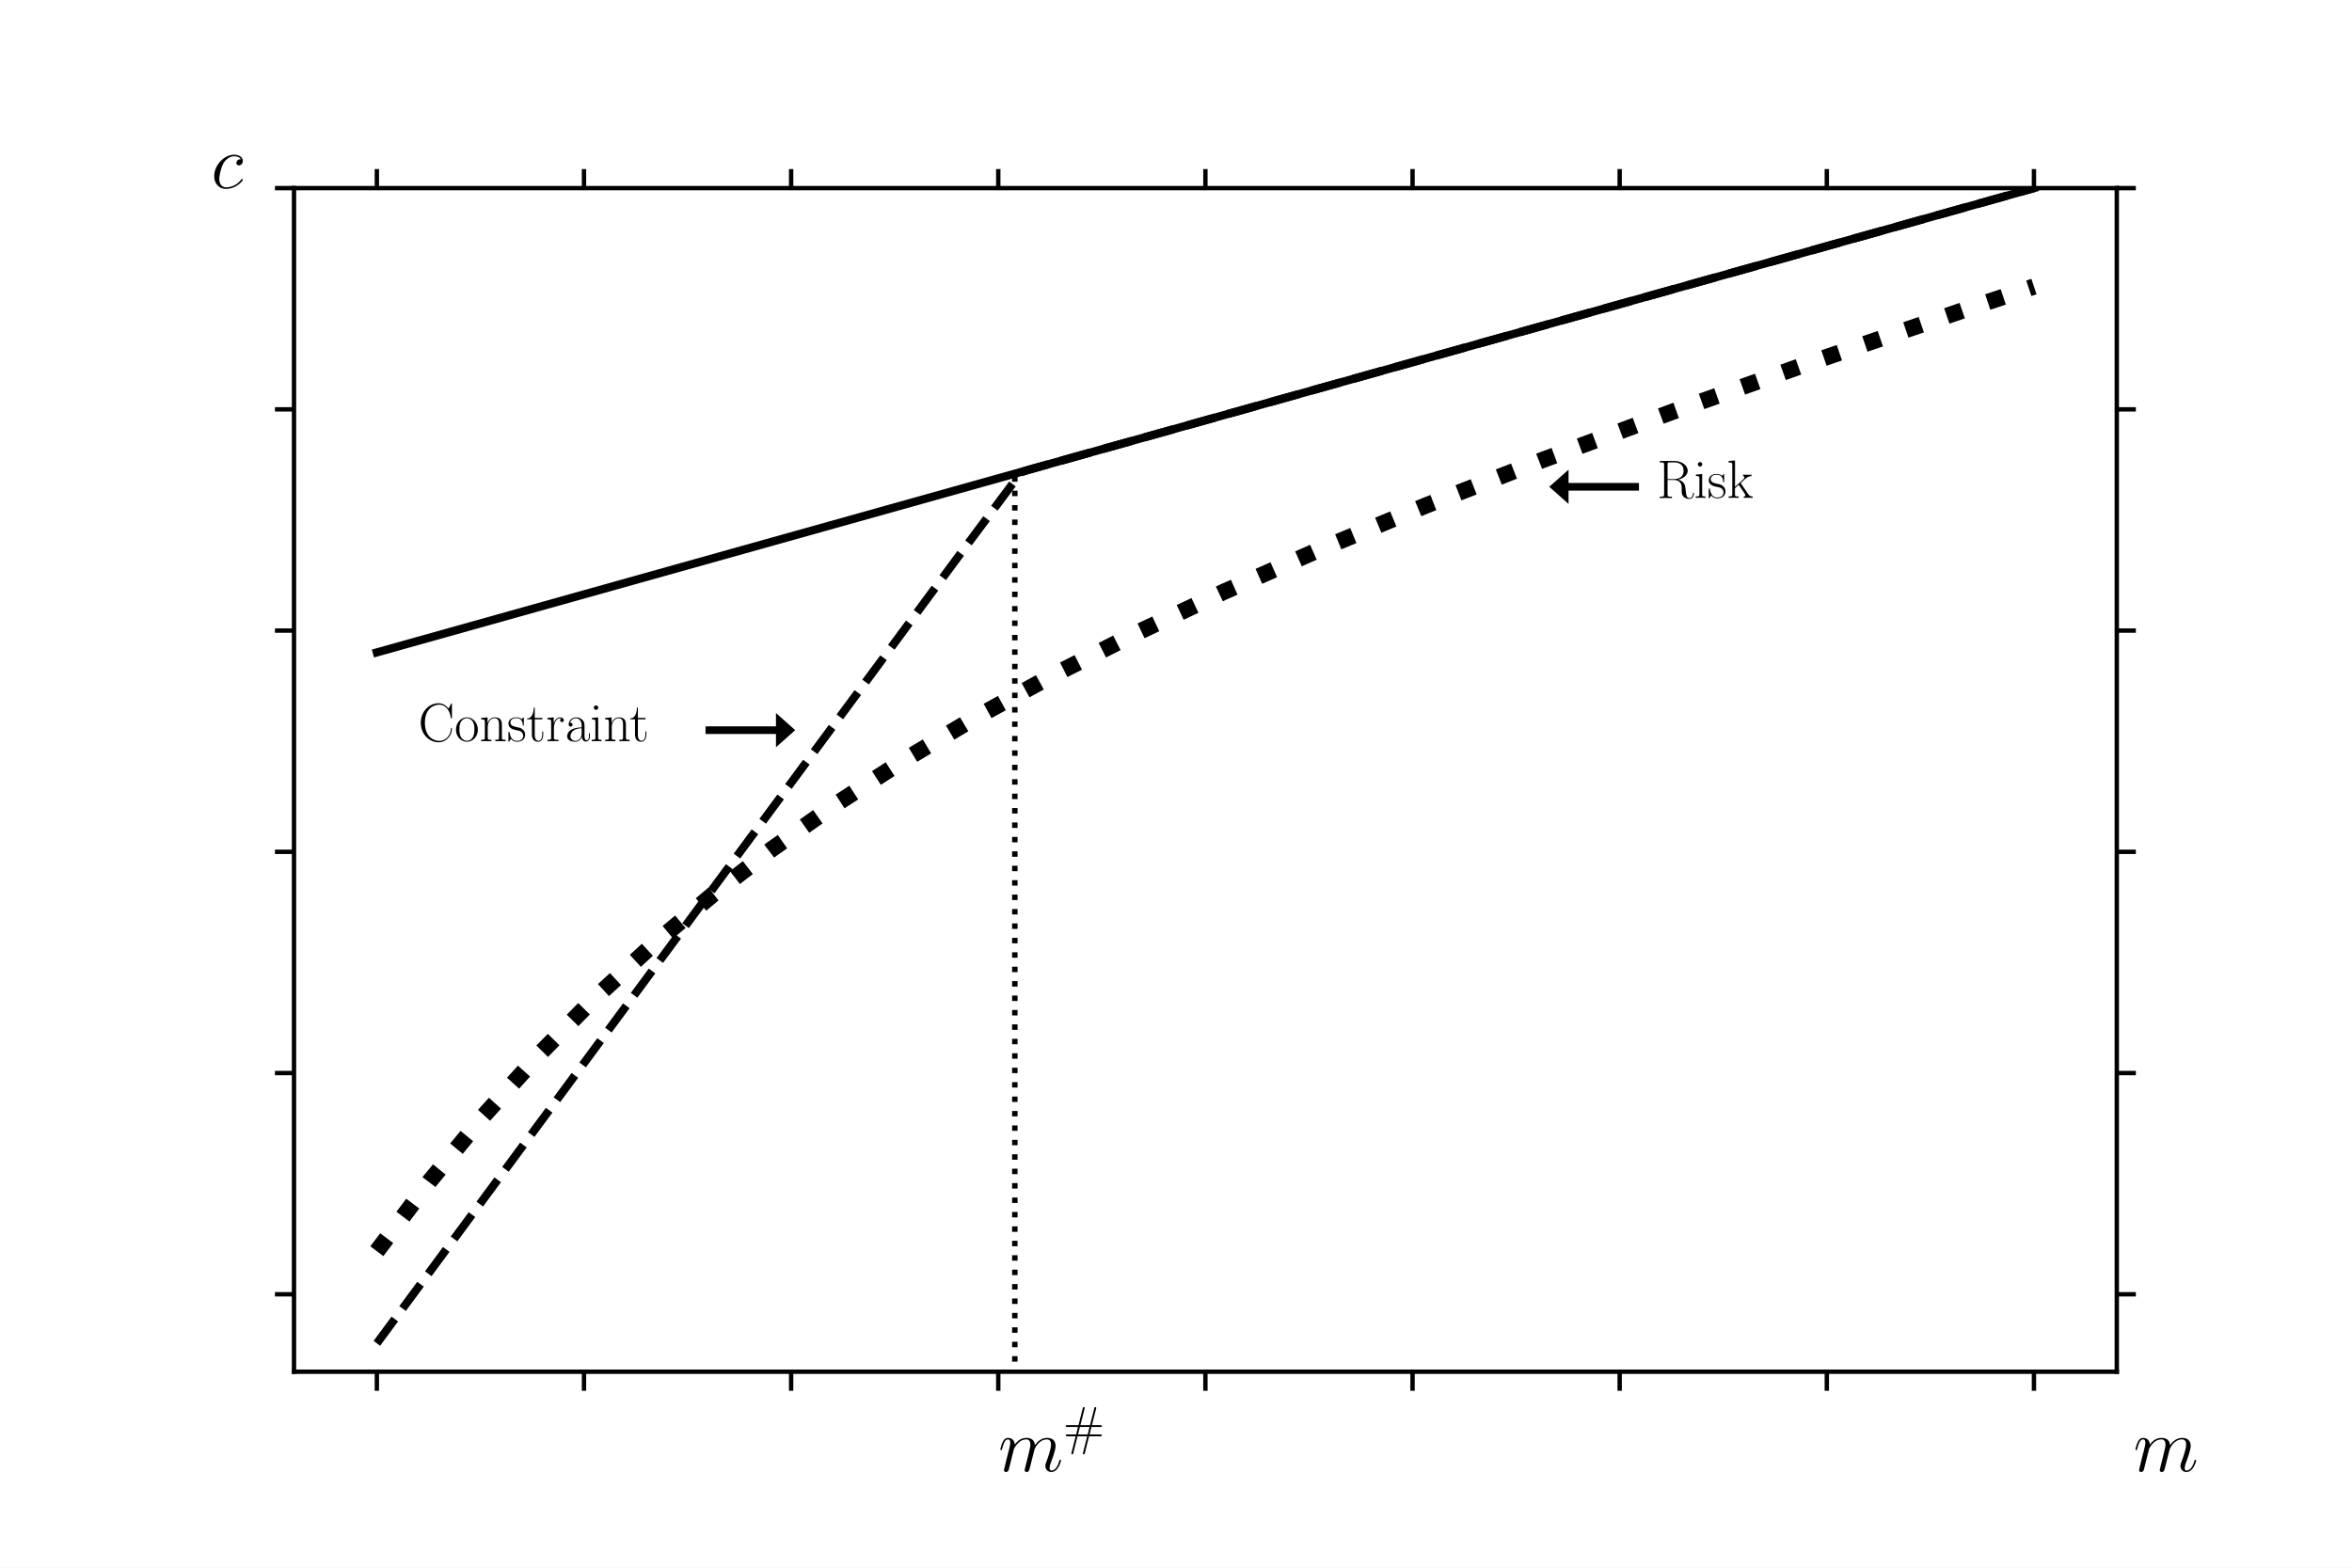
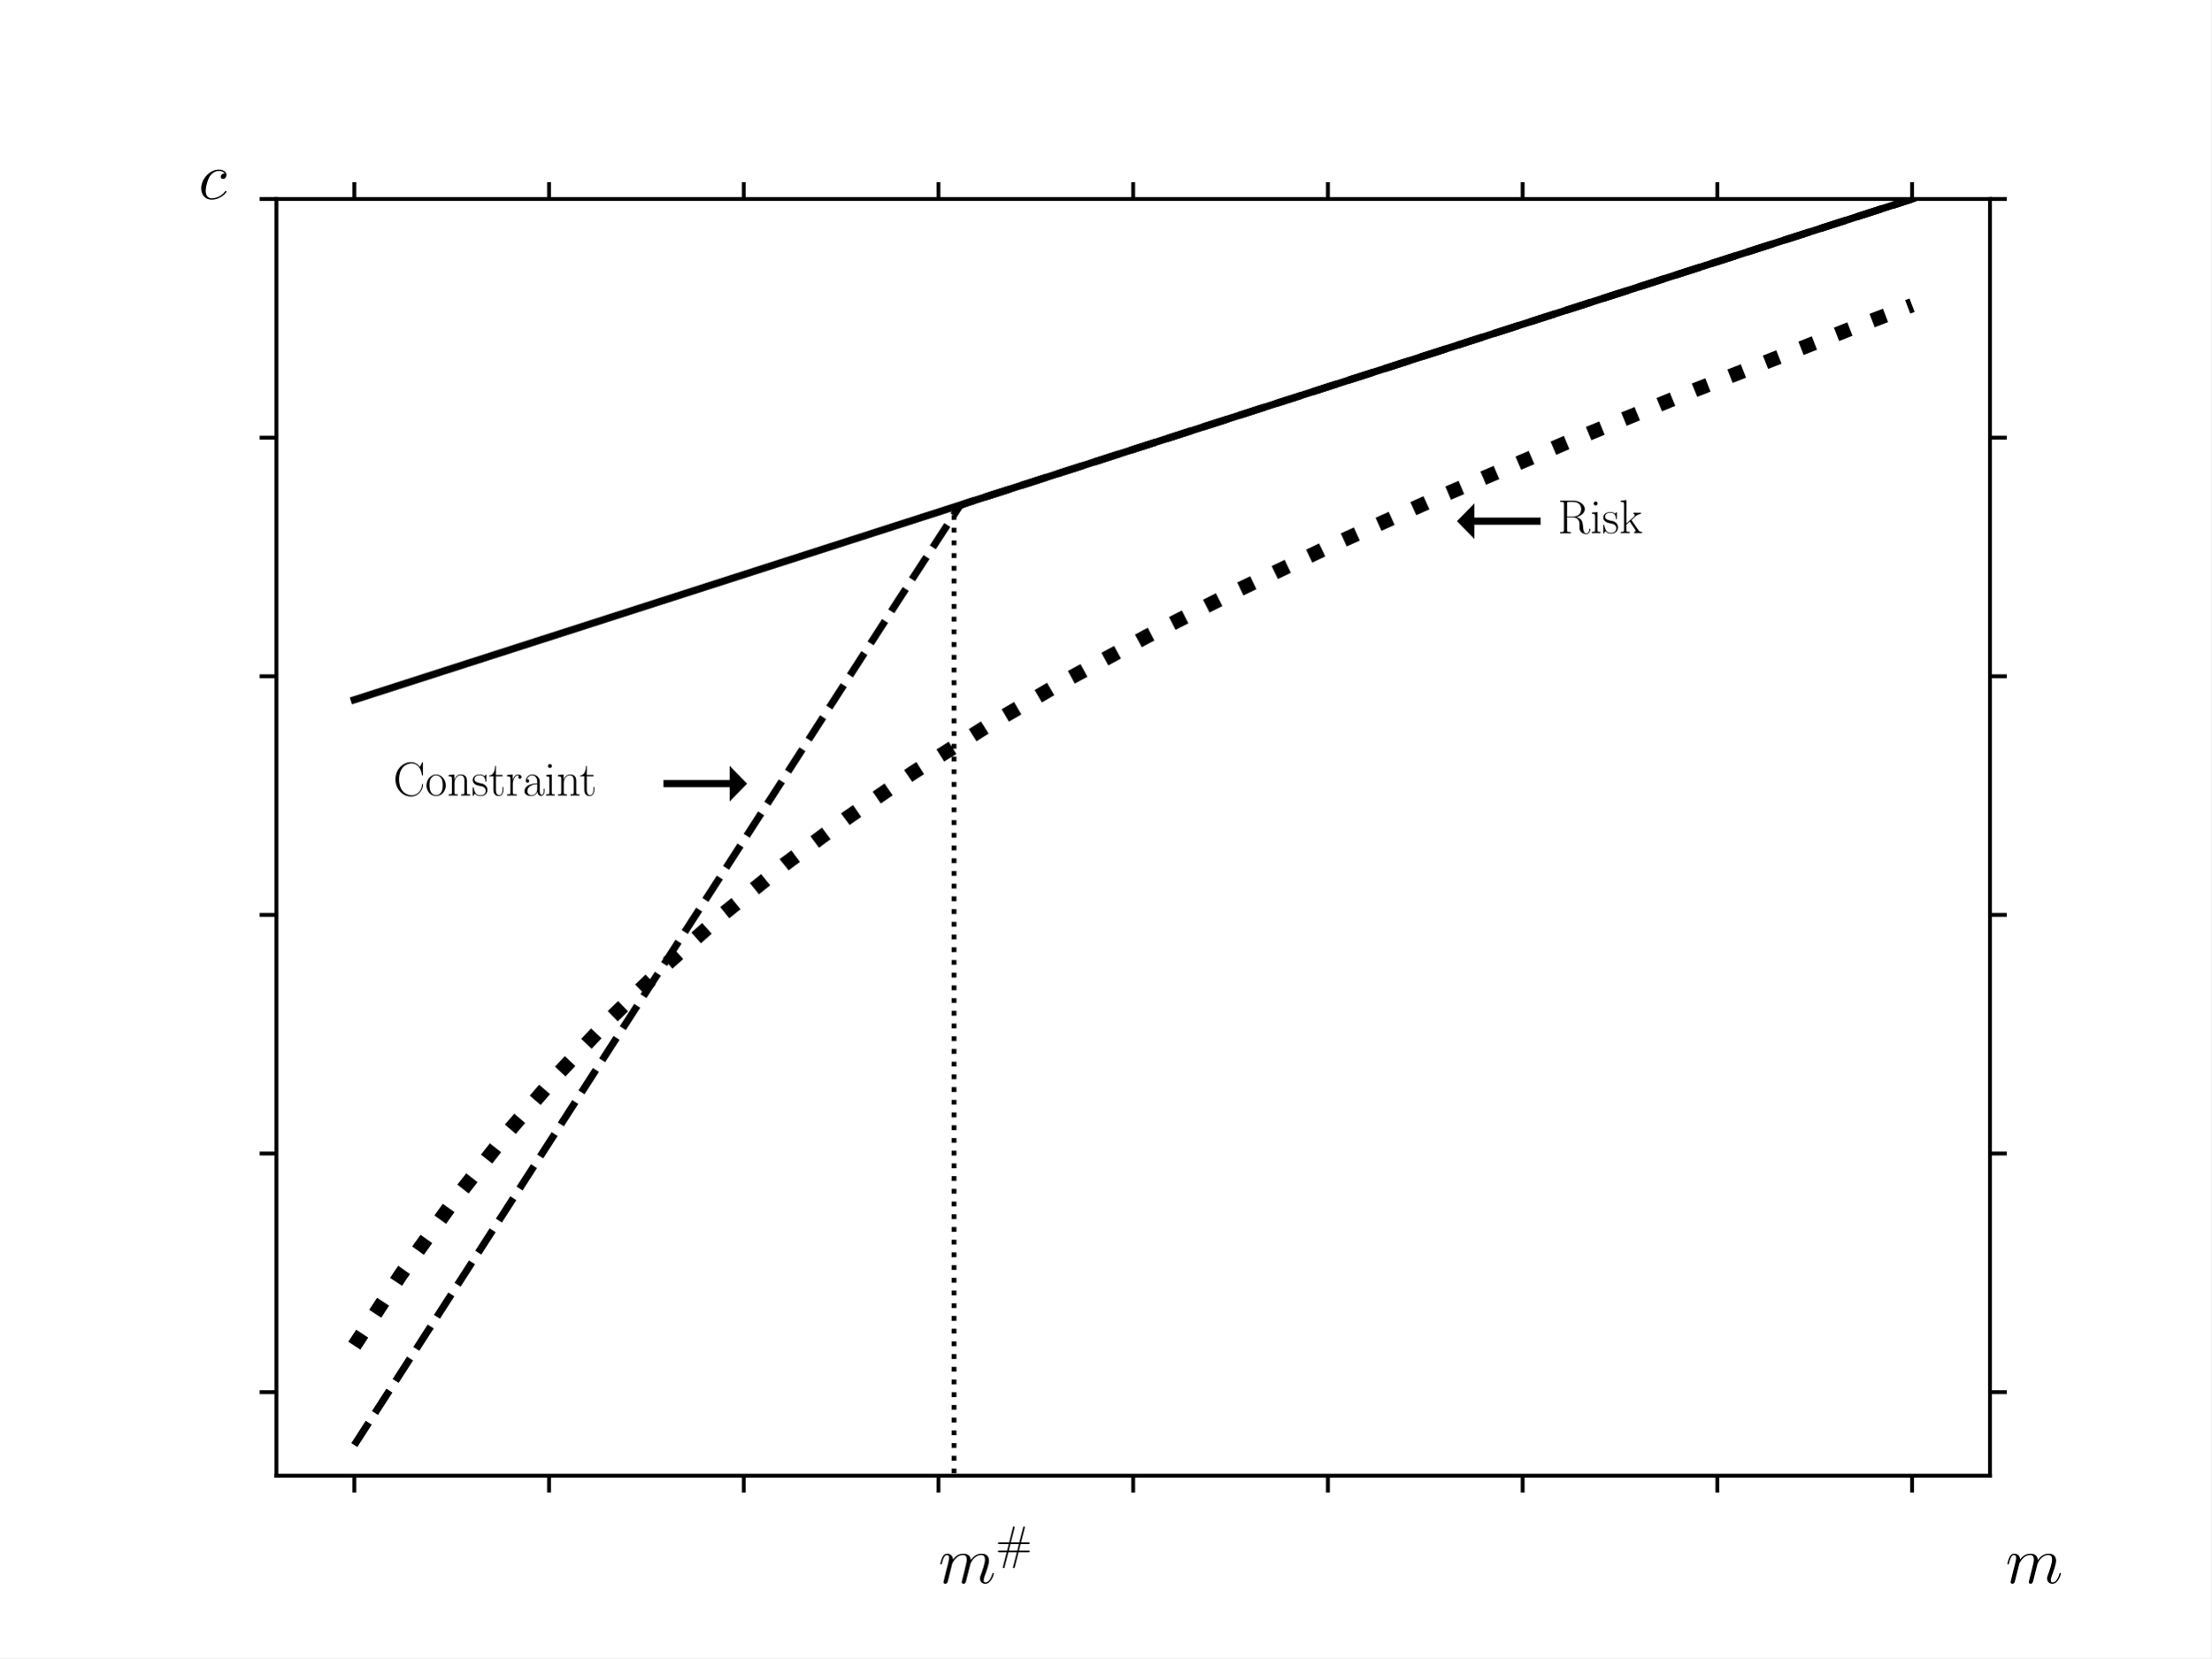
- <svg xmlns="http://www.w3.org/2000/svg" xmlns:xlink="http://www.w3.org/1999/xlink" height="288pt" version="1.1" viewBox="0 0 432 288" width="432pt">
+ <svg xmlns="http://www.w3.org/2000/svg" xmlns:xlink="http://www.w3.org/1999/xlink" height="345.6pt" version="1.1" viewBox="0 0 460.8 345.6" width="460.8pt">
  <defs>
    <style type="text/css">
*{stroke-linecap:butt;stroke-linejoin:round;white-space:pre;}
  </style>
  </defs>
  <g id="figure_1">
    <g id="patch_1">
-       <path d="M 0 288  L 432 288  L 432 0  L 0 0  z " style="fill:#ffffff;" />
+       <path d="M 0 345.6  L 460.8 345.6  L 460.8 0  L 0 0  z " style="fill:#ffffff;" />
    </g>
    <g id="axes_1">
      <g id="patch_2">
-         <path d="M 54 252  L 388.8 252  L 388.8 34.56  L 54 34.56  z " style="fill:#ffffff;" />
+         <path d="M 57.6 307.584  L 414.72 307.584  L 414.72 41.472  L 57.6 41.472  z " style="fill:#ffffff;" />
      </g>
      <g id="patch_3">
-         <path clip-path="url(#pc3e688c2fd)" d="M 145.309 134.135  L 143.026 136.167  L 143.026 134.339  L 130.091 134.339  L 130.091 133.932  L 143.026 133.932  L 143.026 132.103  z " style="stroke:#000000;stroke-linejoin:miter;" />
+         <path clip-path="url(#p00121d2d3a)" d="M 154.996 163.336  L 152.561 165.823  L 152.561 163.585  L 138.764 163.585  L 138.764 163.088  L 152.561 163.088  L 152.561 160.849  z " style="stroke:#000000;stroke-linejoin:miter;" />
      </g>
      <g id="patch_4">
-         <path clip-path="url(#pc3e688c2fd)" d="M 285.316 89.428  L 287.599 87.396  L 287.599 89.225  L 300.535 89.225  L 300.535 89.631  L 287.599 89.631  L 287.599 91.46  z " style="stroke:#000000;stroke-linejoin:miter;" />
+         <path clip-path="url(#p00121d2d3a)" d="M 304.337 108.622  L 306.772 106.135  L 306.772 108.373  L 320.57 108.373  L 320.57 108.87  L 306.772 108.87  L 306.772 111.109  z " style="stroke:#000000;stroke-linejoin:miter;" />
      </g>
      <g id="matplotlib.axis_1">
        <g id="xtick_1">
          <g id="line2d_1">
            <defs>
-               <path d="M 0 0  L 0 3.5  " id="ma4dc83ca57" style="stroke:#000000;stroke-width:0.8;" />
+               <path d="M 0 0  L 0 3.5  " id="me4a51ddf35" style="stroke:#000000;stroke-width:0.8;" />
            </defs>
            <g>
-               <use style="stroke:#000000;stroke-width:0.8;" x="69.218" xlink:href="#ma4dc83ca57" y="252" />
+               <use style="stroke:#000000;stroke-width:0.8;" x="73.833" xlink:href="#me4a51ddf35" y="307.584" />
            </g>
          </g>
          <g id="line2d_2">
            <defs>
-               <path d="M 0 0  L 0 -3.5  " id="m212bdf50ed" style="stroke:#000000;stroke-width:0.8;" />
+               <path d="M 0 0  L 0 -3.5  " id="m663e17c629" style="stroke:#000000;stroke-width:0.8;" />
            </defs>
            <g>
-               <use style="stroke:#000000;stroke-width:0.8;" x="69.218" xlink:href="#m212bdf50ed" y="34.56" />
+               <use style="stroke:#000000;stroke-width:0.8;" x="73.833" xlink:href="#m663e17c629" y="41.472" />
            </g>
          </g>
        </g>
        <g id="xtick_2">
          <g id="line2d_3">
            <g>
-               <use style="stroke:#000000;stroke-width:0.8;" x="107.264" xlink:href="#ma4dc83ca57" y="252" />
+               <use style="stroke:#000000;stroke-width:0.8;" x="114.415" xlink:href="#me4a51ddf35" y="307.584" />
            </g>
          </g>
          <g id="line2d_4">
            <g>
-               <use style="stroke:#000000;stroke-width:0.8;" x="107.264" xlink:href="#m212bdf50ed" y="34.56" />
+               <use style="stroke:#000000;stroke-width:0.8;" x="114.415" xlink:href="#m663e17c629" y="41.472" />
            </g>
          </g>
        </g>
        <g id="xtick_3">
          <g id="line2d_5">
            <g>
-               <use style="stroke:#000000;stroke-width:0.8;" x="145.309" xlink:href="#ma4dc83ca57" y="252" />
+               <use style="stroke:#000000;stroke-width:0.8;" x="154.996" xlink:href="#me4a51ddf35" y="307.584" />
            </g>
          </g>
          <g id="line2d_6">
            <g>
-               <use style="stroke:#000000;stroke-width:0.8;" x="145.309" xlink:href="#m212bdf50ed" y="34.56" />
+               <use style="stroke:#000000;stroke-width:0.8;" x="154.996" xlink:href="#m663e17c629" y="41.472" />
            </g>
          </g>
        </g>
        <g id="xtick_4">
          <g id="line2d_7">
            <g>
-               <use style="stroke:#000000;stroke-width:0.8;" x="183.355" xlink:href="#ma4dc83ca57" y="252" />
+               <use style="stroke:#000000;stroke-width:0.8;" x="195.578" xlink:href="#me4a51ddf35" y="307.584" />
            </g>
          </g>
          <g id="line2d_8">
            <g>
-               <use style="stroke:#000000;stroke-width:0.8;" x="183.355" xlink:href="#m212bdf50ed" y="34.56" />
+               <use style="stroke:#000000;stroke-width:0.8;" x="195.578" xlink:href="#m663e17c629" y="41.472" />
            </g>
          </g>
        </g>
        <g id="xtick_5">
          <g id="line2d_9">
            <g>
-               <use style="stroke:#000000;stroke-width:0.8;" x="221.4" xlink:href="#ma4dc83ca57" y="252" />
+               <use style="stroke:#000000;stroke-width:0.8;" x="236.16" xlink:href="#me4a51ddf35" y="307.584" />
            </g>
          </g>
          <g id="line2d_10">
            <g>
-               <use style="stroke:#000000;stroke-width:0.8;" x="221.4" xlink:href="#m212bdf50ed" y="34.56" />
+               <use style="stroke:#000000;stroke-width:0.8;" x="236.16" xlink:href="#m663e17c629" y="41.472" />
            </g>
          </g>
        </g>
        <g id="xtick_6">
          <g id="line2d_11">
            <g>
-               <use style="stroke:#000000;stroke-width:0.8;" x="259.445" xlink:href="#ma4dc83ca57" y="252" />
+               <use style="stroke:#000000;stroke-width:0.8;" x="276.742" xlink:href="#me4a51ddf35" y="307.584" />
            </g>
          </g>
          <g id="line2d_12">
            <g>
-               <use style="stroke:#000000;stroke-width:0.8;" x="259.445" xlink:href="#m212bdf50ed" y="34.56" />
+               <use style="stroke:#000000;stroke-width:0.8;" x="276.742" xlink:href="#m663e17c629" y="41.472" />
            </g>
          </g>
        </g>
        <g id="xtick_7">
          <g id="line2d_13">
            <g>
-               <use style="stroke:#000000;stroke-width:0.8;" x="297.491" xlink:href="#ma4dc83ca57" y="252" />
+               <use style="stroke:#000000;stroke-width:0.8;" x="317.324" xlink:href="#me4a51ddf35" y="307.584" />
            </g>
          </g>
          <g id="line2d_14">
            <g>
-               <use style="stroke:#000000;stroke-width:0.8;" x="297.491" xlink:href="#m212bdf50ed" y="34.56" />
+               <use style="stroke:#000000;stroke-width:0.8;" x="317.324" xlink:href="#m663e17c629" y="41.472" />
            </g>
          </g>
        </g>
        <g id="xtick_8">
          <g id="line2d_15">
            <g>
-               <use style="stroke:#000000;stroke-width:0.8;" x="335.536" xlink:href="#ma4dc83ca57" y="252" />
+               <use style="stroke:#000000;stroke-width:0.8;" x="357.905" xlink:href="#me4a51ddf35" y="307.584" />
            </g>
          </g>
          <g id="line2d_16">
            <g>
-               <use style="stroke:#000000;stroke-width:0.8;" x="335.536" xlink:href="#m212bdf50ed" y="34.56" />
+               <use style="stroke:#000000;stroke-width:0.8;" x="357.905" xlink:href="#m663e17c629" y="41.472" />
            </g>
          </g>
        </g>
        <g id="xtick_9">
          <g id="line2d_17">
            <g>
-               <use style="stroke:#000000;stroke-width:0.8;" x="373.582" xlink:href="#ma4dc83ca57" y="252" />
+               <use style="stroke:#000000;stroke-width:0.8;" x="398.487" xlink:href="#me4a51ddf35" y="307.584" />
            </g>
          </g>
          <g id="line2d_18">
            <g>
-               <use style="stroke:#000000;stroke-width:0.8;" x="373.582" xlink:href="#m212bdf50ed" y="34.56" />
+               <use style="stroke:#000000;stroke-width:0.8;" x="398.487" xlink:href="#m663e17c629" y="41.472" />
            </g>
          </g>
        </g>
      </g>
      <g id="matplotlib.axis_2">
        <g id="ytick_1">
          <g id="line2d_19">
            <defs>
-               <path d="M 0 0  L -3.5 0  " id="m6052026ded" style="stroke:#000000;stroke-width:0.8;" />
+               <path d="M 0 0  L -3.5 0  " id="md03aff82b2" style="stroke:#000000;stroke-width:0.8;" />
            </defs>
            <g>
-               <use style="stroke:#000000;stroke-width:0.8;" x="54" xlink:href="#m6052026ded" y="237.775" />
+               <use style="stroke:#000000;stroke-width:0.8;" x="57.6" xlink:href="#md03aff82b2" y="290.175" />
            </g>
          </g>
          <g id="line2d_20">
            <defs>
-               <path d="M 0 0  L 3.5 0  " id="mffd9da30ff" style="stroke:#000000;stroke-width:0.8;" />
+               <path d="M 0 0  L 3.5 0  " id="mabedebc47d" style="stroke:#000000;stroke-width:0.8;" />
            </defs>
            <g>
-               <use style="stroke:#000000;stroke-width:0.8;" x="388.8" xlink:href="#mffd9da30ff" y="237.775" />
+               <use style="stroke:#000000;stroke-width:0.8;" x="414.72" xlink:href="#mabedebc47d" y="290.175" />
            </g>
          </g>
        </g>
        <g id="ytick_2">
          <g id="line2d_21">
            <g>
-               <use style="stroke:#000000;stroke-width:0.8;" x="54" xlink:href="#m6052026ded" y="197.132" />
+               <use style="stroke:#000000;stroke-width:0.8;" x="57.6" xlink:href="#md03aff82b2" y="240.434" />
            </g>
          </g>
          <g id="line2d_22">
            <g>
-               <use style="stroke:#000000;stroke-width:0.8;" x="388.8" xlink:href="#mffd9da30ff" y="197.132" />
+               <use style="stroke:#000000;stroke-width:0.8;" x="414.72" xlink:href="#mabedebc47d" y="240.434" />
            </g>
          </g>
        </g>
        <g id="ytick_3">
          <g id="line2d_23">
            <g>
-               <use style="stroke:#000000;stroke-width:0.8;" x="54" xlink:href="#m6052026ded" y="156.489" />
+               <use style="stroke:#000000;stroke-width:0.8;" x="57.6" xlink:href="#md03aff82b2" y="190.694" />
            </g>
          </g>
          <g id="line2d_24">
            <g>
-               <use style="stroke:#000000;stroke-width:0.8;" x="388.8" xlink:href="#mffd9da30ff" y="156.489" />
+               <use style="stroke:#000000;stroke-width:0.8;" x="414.72" xlink:href="#mabedebc47d" y="190.694" />
            </g>
          </g>
        </g>
        <g id="ytick_4">
          <g id="line2d_25">
            <g>
-               <use style="stroke:#000000;stroke-width:0.8;" x="54" xlink:href="#m6052026ded" y="115.846" />
+               <use style="stroke:#000000;stroke-width:0.8;" x="57.6" xlink:href="#md03aff82b2" y="140.953" />
            </g>
          </g>
          <g id="line2d_26">
            <g>
-               <use style="stroke:#000000;stroke-width:0.8;" x="388.8" xlink:href="#mffd9da30ff" y="115.846" />
+               <use style="stroke:#000000;stroke-width:0.8;" x="414.72" xlink:href="#mabedebc47d" y="140.953" />
            </g>
          </g>
        </g>
        <g id="ytick_5">
          <g id="line2d_27">
            <g>
-               <use style="stroke:#000000;stroke-width:0.8;" x="54" xlink:href="#m6052026ded" y="75.203" />
+               <use style="stroke:#000000;stroke-width:0.8;" x="57.6" xlink:href="#md03aff82b2" y="91.213" />
            </g>
          </g>
          <g id="line2d_28">
            <g>
-               <use style="stroke:#000000;stroke-width:0.8;" x="388.8" xlink:href="#mffd9da30ff" y="75.203" />
+               <use style="stroke:#000000;stroke-width:0.8;" x="414.72" xlink:href="#mabedebc47d" y="91.213" />
            </g>
          </g>
        </g>
        <g id="ytick_6">
          <g id="line2d_29">
            <g>
-               <use style="stroke:#000000;stroke-width:0.8;" x="54" xlink:href="#m6052026ded" y="34.56" />
+               <use style="stroke:#000000;stroke-width:0.8;" x="57.6" xlink:href="#md03aff82b2" y="41.472" />
            </g>
          </g>
          <g id="line2d_30">
            <g>
-               <use style="stroke:#000000;stroke-width:0.8;" x="388.8" xlink:href="#mffd9da30ff" y="34.56" />
+               <use style="stroke:#000000;stroke-width:0.8;" x="414.72" xlink:href="#mabedebc47d" y="41.472" />
            </g>
          </g>
        </g>
      </g>
      <g id="line2d_31">
-         <path clip-path="url(#pc3e688c2fd)" d="M 69.218 119.853  L 373.582 34.56  L 373.582 34.56  " style="fill:none;stroke:#000000;stroke-linecap:square;stroke-width:1.5;" />
+         <path clip-path="url(#p00121d2d3a)" d="M 73.833 145.857  L 398.487 41.472  L 398.487 41.472  " style="fill:none;stroke:#000000;stroke-linecap:square;stroke-width:1.5;" />
      </g>
      <g id="line2d_32">
-         <path clip-path="url(#pc3e688c2fd)" d="M 69.218 246.784  L 176.569 101.5  L 187.548 86.778  L 188.768 86.351  L 373.582 34.56  L 373.582 34.56  " style="fill:none;stroke:#000000;stroke-dasharray:5.55,2.4;stroke-dashoffset:0;stroke-width:1.5;" />
+         <path clip-path="url(#p00121d2d3a)" d="M 73.833 301.201  L 187.039 125.397  L 200.051 105.379  L 201.352 104.856  L 398.487 41.472  L 398.487 41.472  " style="fill:none;stroke:#000000;stroke-dasharray:5.55,2.4;stroke-dashoffset:0;stroke-width:1.5;" />
      </g>
      <g id="line2d_33">
-         <path clip-path="url(#pc3e688c2fd)" d="M 69.218 229.859  L 78.977 216.925  L 88.736 205.079  L 99.106 193.603  L 108.865 183.7  L 119.844 173.626  L 130.823 164.424  L 141.802 155.965  L 153.391 147.816  L 166.2 139.547  L 179.009 131.913  L 193.037 124.231  L 208.286 116.5  L 224.755 108.734  L 242.443 100.923  L 261.961 92.839  L 283.31 84.507  L 307.098 75.675  L 332.715 66.555  L 361.993 56.526  L 373.582 52.644  L 373.582 52.644  " style="fill:none;stroke:#000000;stroke-dasharray:3,4.95;stroke-dashoffset:0;stroke-width:3;" />
+         <path clip-path="url(#p00121d2d3a)" d="M 73.833 280.487  L 83.592 265.573  L 94.652 250.16  L 105.713 236.115  L 116.122 223.996  L 127.183 212.302  L 138.894 200.989  L 150.605 190.584  L 163.617 180.079  L 176.629 170.411  L 190.292 161.031  L 205.907 151.216  L 221.521 142.11  L 239.088 132.584  L 257.955 123.004  L 278.124 113.387  L 300.896 103.16  L 326.27 92.328  L 353.595 81.146  L 384.824 68.855  L 398.487 63.603  L 398.487 63.603  " style="fill:none;stroke:#000000;stroke-dasharray:3,4.95;stroke-dashoffset:0;stroke-width:3;" />
      </g>
      <g id="line2d_34">
-         <path clip-path="url(#pc3e688c2fd)" d="M 186.398 258.096  L 186.398 87.396  " style="fill:none;stroke:#000000;stroke-dasharray:1,1.65;stroke-dashoffset:0;" />
+         <path clip-path="url(#p00121d2d3a)" d="M 198.825 315.045  L 198.825 106.135  " style="fill:none;stroke:#000000;stroke-dasharray:1,1.65;stroke-dashoffset:0;" />
      </g>
      <g id="patch_5">
-         <path d="M 54 252  L 54 34.56  " style="fill:none;stroke:#000000;stroke-linecap:square;stroke-linejoin:miter;stroke-width:0.8;" />
+         <path d="M 57.6 307.584  L 57.6 41.472  " style="fill:none;stroke:#000000;stroke-linecap:square;stroke-linejoin:miter;stroke-width:0.8;" />
      </g>
      <g id="patch_6">
-         <path d="M 388.8 252  L 388.8 34.56  " style="fill:none;stroke:#000000;stroke-linecap:square;stroke-linejoin:miter;stroke-width:0.8;" />
+         <path d="M 414.72 307.584  L 414.72 41.472  " style="fill:none;stroke:#000000;stroke-linecap:square;stroke-linejoin:miter;stroke-width:0.8;" />
      </g>
      <g id="patch_7">
-         <path d="M 54 252  L 388.8 252  " style="fill:none;stroke:#000000;stroke-linecap:square;stroke-linejoin:miter;stroke-width:0.8;" />
+         <path d="M 57.6 307.584  L 414.72 307.584  " style="fill:none;stroke:#000000;stroke-linecap:square;stroke-linejoin:miter;stroke-width:0.8;" />
      </g>
      <g id="patch_8">
-         <path d="M 54 34.56  L 388.8 34.56  " style="fill:none;stroke:#000000;stroke-linecap:square;stroke-linejoin:miter;stroke-width:0.8;" />
+         <path d="M 57.6 41.472  L 414.72 41.472  " style="fill:none;stroke:#000000;stroke-linecap:square;stroke-linejoin:miter;stroke-width:0.8;" />
      </g>
      <g id="text_1">
        <defs>
          <path d="M 39.094 38  C 37.203 38 36.297 38 34.906 36.797  C 34.297 36.297 33.203 34.797 33.203 33.188  C 33.203 31.188 34.703 29.984 36.594 29.984  C 39 29.984 41.703 31.984 41.703 35.984  C 41.703 40.484 37.094 44 30.203 44  C 17.094 44 4 30.188 4 15.797  C 4 6.969 9.406 -1 19.594 -1  C 33.203 -1 41.797 9.719 41.797 11.031  C 41.797 11.641 41.203 12.141 40.797 12.141  C 40.5 12.141 40.406 12.047 39.5 11.125  C 33.094 2.516 23.594 1 19.797 1  C 12.906 1 10.703 7.078 10.703 12.141  C 10.703 15.688 12.406 25.531 16 32.391  C 18.594 37.094 24 41.984 30.297 41.984  C 31.594 41.984 37.094 41.812 39.094 38  z " id="CMMI12-99" />
        </defs>
-         <g transform="translate(38.78182 34.56)scale(0.14 -0.14)">
+         <g transform="translate(41.36727 41.472)scale(0.14 -0.14)">
          <use transform="scale(0.996264)" xlink:href="#CMMI12-99" />
        </g>
      </g>
      <g id="text_2">
        <defs>
          <path d="M 20.594 29.219  C 20.797 29.828 23.297 34.812 27 38  C 29.594 40.391 33 41.984 36.906 41.984  C 40.906 41.984 42.297 39 42.297 35.016  C 42.297 34.406 42.297 32.422 41.094 27.734  L 38.594 17.453  C 37.797 14.453 35.906 7.078 35.703 5.984  C 35.297 4.484 34.703 1.891 34.703 1.484  C 34.703 0.094 35.797 -1 37.297 -1  C 40.297 -1 40.797 1.297 41.703 4.891  L 47.703 28.719  C 47.906 29.531 53.094 41.984 64.094 41.984  C 68.094 41.984 69.5 39 69.5 35.016  C 69.5 29.422 65.594 18.547 63.406 12.562  C 62.5 10.172 62 8.875 62 7.078  C 62 2.594 65.094 -1 69.906 -1  C 79.203 -1 82.703 13.656 82.703 14.266  C 82.703 14.766 82.297 15.156 81.703 15.156  C 80.797 15.156 80.703 14.859 80.203 13.156  C 77.906 5.188 74.203 1 70.203 1  C 69.203 1 67.594 1.094 67.594 4.281  C 67.594 6.875 68.797 10.078 69.203 11.172  C 71 15.953 75.5 27.734 75.5 33.516  C 75.5 39.5 72 44 64.406 44  C 57.703 44 52.297 40.203 48.297 34.312  C 48 39.703 44.703 44 37.203 44  C 28.297 44 23.594 37.703 21.797 35.203  C 21.5 40.891 17.406 44 13 44  C 10.094 44 7.797 42.594 5.906 38.797  C 4.094 35.203 2.703 29.125 2.703 28.719  C 2.703 28.328 3.094 27.828 3.797 27.828  C 4.594 27.828 4.703 27.922 5.297 30.219  C 6.797 36.109 8.703 41.984 12.703 41.984  C 15 41.984 15.797 40.391 15.797 37.406  C 15.797 35.203 14.797 31.312 14.094 28.234  L 11.297 17.453  C 10.906 15.562 9.797 11.062 9.297 9.266  C 8.594 6.672 7.5 1.984 7.5 1.484  C 7.5 0.094 8.594 -1 10.094 -1  C 11.297 -1 12.703 -0.406 13.5 1.094  C 13.703 1.594 14.594 5.078 15.094 7.078  L 17.297 16.062  z " id="CMMI12-109" />
        </defs>
-         <g transform="translate(391.8436 270.2893)scale(0.14 -0.14)">
+         <g transform="translate(417.9665 329.9673)scale(0.14 -0.14)">
          <use transform="scale(0.996264)" xlink:href="#CMMI12-109" />
        </g>
      </g>
      <g id="text_3">
        <defs>
          <path d="M 48.5 14  L 69.094 14  C 70.797 14 72.5 14 72.5 15.797  C 72.5 17.5 71 17.5 69.5 17.5  L 49.5 17.5  L 52.906 31.484  L 69.5 31.484  C 71 31.484 72.5 31.484 72.5 33.188  C 72.5 35 70.797 35 69.094 35  L 53.906 35  L 61.594 65.391  C 61.906 66.391 62 66.891 62 67.188  C 62 68.188 61.203 69 60.203 69  C 58.797 69 58.5 67.594 58.297 66.797  L 50.297 35  L 32.203 35  L 39.906 65.391  C 40.203 66.391 40.297 66.891 40.297 67.188  C 40.297 68.188 39.5 69 38.5 69  C 37.094 69 36.797 67.594 36.594 66.797  L 28.594 35  L 8 35  C 6.297 35 4.594 35 4.594 33.188  C 4.594 31.484 6.094 31.484 7.594 31.484  L 27.594 31.484  L 24.203 17.5  L 7.594 17.5  C 6.094 17.5 4.594 17.5 4.594 15.797  C 4.594 14 6.297 14 8 14  L 23.203 14  L 15.5 -16.391  C 15.203 -17.406 15.094 -17.906 15.094 -18.203  C 15.094 -19.203 15.906 -20 16.906 -20  C 18.297 -20 18.594 -18.609 18.797 -17.812  L 26.797 14  L 44.906 14  L 37.203 -16.391  C 36.906 -17.406 36.797 -17.906 36.797 -18.203  C 36.797 -19.203 37.594 -20 38.594 -20  C 40 -20 40.297 -18.609 40.5 -17.812  z M 27.797 17.5  L 31.203 31.484  L 49.297 31.484  L 45.906 17.5  z " id="CMR17-35" />
        </defs>
-         <g transform="translate(183.3545 270.2893)scale(0.14 -0.14)">
+         <g transform="translate(195.5782 329.9673)scale(0.14 -0.14)">
          <use transform="scale(0.996264)" xlink:href="#CMMI12-109" />
          <use transform="translate(85.32722 36.15364)scale(0.697382)" xlink:href="#CMR17-35" />
        </g>
      </g>
      <g id="text_4">
        <defs>
          <path d="M 39.203 33.688  C 48.703 35.594 56.703 42.016 56.703 50.047  C 56.703 59.469 46.094 68 32.094 68  L 5.203 68  L 5.203 65.391  C 12.094 65.391 13.203 65.391 13.203 60.875  L 13.203 6.688  C 13.203 2.188 12.094 2.188 5.203 2.188  L 5.203 -0.406  C 8.094 -0.203 13.297 -0.203 16.406 -0.203  C 19.5 -0.203 24.703 -0.203 27.594 -0.406  L 27.594 2.188  C 20.703 2.188 19.594 2.188 19.594 6.688  L 19.594 33  L 31.297 33  C 37 33 40.203 30.688 41.594 29.391  C 45.594 25.5 45.594 22.797 45.594 16  C 45.594 9.297 45.594 5.891 48.594 2.5  C 52.406 -1.609 57.5 -2 59.703 -2  C 67.094 -2 68.203 6.297 68.203 8  C 68.203 8.594 68.203 9.297 67.297 9.297  C 66.5 9.297 66.406 8.688 66.406 8.297  C 65.906 1.797 63 -0.406 59.906 -0.406  C 54.406 -0.406 53.797 5.891 53.203 12  C 52.906 14.094 52.703 15.594 52.5 17.797  C 51.906 22.797 51.094 30.094 39.203 33.688  z M 31 34.594  L 19.594 34.594  L 19.594 61.484  C 19.594 64.891 19.797 65.391 23.797 65.391  L 31.094 65.391  C 39.406 65.391 49.094 62.484 49.094 50.047  C 49.094 37.094 38.5 34.594 31 34.594  z " id="CMR17-82" />
          <path d="M 15.5 61.891  C 15.5 64.094 13.703 66 11.406 66  C 9.203 66 7.297 64.188 7.297 61.891  C 7.297 59.688 9.094 57.797 11.406 57.797  C 13.594 57.797 15.5 59.594 15.5 61.891  z M 3.797 42.891  L 3.797 40.297  C 9.406 40.297 10.203 39.688 10.203 34.859  L 10.203 6.922  C 10.203 3.094 9.797 2.594 3.406 2.594  L 3.406 0  C 5.797 0.188 10.094 0.188 12.594 0.188  C 15 0.188 19.094 0.188 21.406 0  L 21.406 2.594  C 15.5 2.594 15.297 3.203 15.297 6.812  L 15.297 44  z " id="CMR17-105" />
          <path d="M 30.906 42  C 30.906 43.797 30.797 43.891 30.203 43.891  C 29.797 43.891 29.703 43.797 28.5 42.297  C 28.203 41.891 27.297 40.891 27 40.5  C 23.797 43.891 19.297 44 17.594 44  C 6.5 44 2.5 38.188 2.5 32.391  C 2.5 23.391 12.703 21.297 15.594 20.688  C 21.906 19.391 24.094 19 26.203 17.188  C 27.5 16 29.703 13.797 29.703 10.188  C 29.703 6 27.297 0.594 18.094 0.594  C 9.406 0.594 6.297 7.188 4.5 16  C 4.203 17.391 4.203 17.5 3.406 17.5  C 2.594 17.5 2.5 17.391 2.5 15.391  L 2.5 1  C 2.5 -0.812 2.594 -0.906 3.203 -0.906  C 3.703 -0.906 3.797 -0.812 4.297 0  C 4.906 0.891 6.406 3.297 7 4.297  C 9 1.594 12.5 -1 18.094 -1  C 28 -1 33.297 4.391 33.297 12.188  C 33.297 17.297 30.594 20 29.297 21.188  C 26.297 24.297 22.797 25 18.594 25.797  C 13.094 27 6.094 28.391 6.094 34.5  C 6.094 37.094 7.5 42.594 17.594 42.594  C 28.297 42.594 28.906 32.594 29.094 29.391  C 29.203 28.891 29.703 28.797 30 28.797  C 30.906 28.797 30.906 29.094 30.906 30.797  z " id="CMR17-115" />
          <path d="M 26.094 26.234  C 26 26.438 25.5 27.031 25.5 27.328  C 25.5 27.531 32.594 33.984 33.5 34.781  C 39.203 39.562 42.797 40.047 45.406 40.156  L 45.406 42.734  C 44.797 42.734 44.594 42.734 44.5 42.641  L 39.594 42.531  C 36.797 42.531 32.5 42.531 29.797 42.734  L 29.797 40.156  C 31.203 40.047 32.203 39.266 32.203 37.859  C 32.203 35.875 30.203 33.984 30.094 33.984  L 15 20.281  L 15 69  L 3.094 67.891  L 3.094 65.297  C 9 65.297 9.906 64.703 9.906 59.922  L 9.906 6.859  C 9.906 3.094 9.5 2.594 3.094 2.594  L 3.094 0  C 5.5 0.188 9.906 0.188 12.406 0.188  C 14.906 0.188 19.297 0.188 21.703 0  L 21.703 2.594  C 15.297 2.594 14.906 2.984 14.906 6.859  L 14.906 17.797  L 21.797 24.062  L 31.906 9.156  C 33.094 7.359 34.094 5.969 34.094 4.672  C 34.094 2.891 32.297 2.594 31.094 2.594  L 31.094 0  C 33.5 0.188 37.797 0.188 40.297 0.188  C 42.094 0.188 45.797 0.094 47.5 0  L 47.5 2.594  C 42.797 2.594 41.703 3.484 38.703 7.859  z " id="CMR17-107" />
        </defs>
-         <g transform="translate(304.3391 91.46019)scale(0.1 -0.1)">
+         <g transform="translate(324.6284 111.1088)scale(0.1 -0.1)">
          <use transform="scale(0.996264)" xlink:href="#CMR17-82" />
          <use transform="translate(67.7911 0)scale(0.996264)" xlink:href="#CMR17-105" />
          <use transform="translate(92.66216 0)scale(0.996264)" xlink:href="#CMR17-115" />
          <use transform="translate(128.4635 0)scale(0.996264)" xlink:href="#CMR17-107" />
        </g>
      </g>
      <g id="text_5">
        <defs>
          <path d="M 62.094 67.984  C 62.094 69.797 62 69.891 61.406 69.891  C 61 69.891 60.906 69.797 60.203 68.594  L 55.797 60.141  C 50.906 66.391 44.906 70 37.203 70  C 20.094 70 4.594 54.797 4.594 34.047  C 4.594 13.078 20.094 -2 37.297 -2  C 52.594 -2 62.094 11.578 62.094 23.156  C 62.094 24.172 62.094 24.578 61.203 24.578  C 60.406 24.578 60.406 24.266 60.297 23.359  C 59.5 9.25 49.5 0.594 38.703 0.594  C 28.5 0.594 12.203 7.844 12.203 34.047  C 12.203 60.344 28.797 67.391 38.5 67.391  C 49.797 67.391 58 57.516 59.906 43.516  C 60.094 42.297 60.094 42.109 61 42.109  C 62.094 42.109 62.094 42.297 62.094 44.125  z " id="CMR17-67" />
          <path d="M 43.094 21.188  C 43.094 34 33.797 44 22.906 44  C 12 44 2.703 34 2.703 21.188  C 2.703 8.594 12 -1 22.906 -1  C 33.797 -1 43.094 8.594 43.094 21.188  z M 22.906 0.797  C 18.203 0.797 14.203 3.594 11.906 7.5  C 9.406 12 9.094 17.594 9.094 22  C 9.094 26.188 9.297 31.391 11.906 35.891  C 13.906 39.188 17.797 42.391 22.906 42.391  C 27.406 42.391 31.203 39.891 33.594 36.391  C 36.703 31.688 36.703 25.094 36.703 22  C 36.703 18.094 36.5 12.094 33.797 7.297  C 31 2.688 26.703 0.797 22.906 0.797  z " id="CMR17-111" />
          <path d="M 41.5 30.531  C 41.5 35.656 40.5 44 28.703 44  C 20.797 44 16.703 37.875 15.203 33.844  L 15.094 33.844  L 15.094 44  L 3.297 42.891  L 3.297 40.281  C 9.203 40.281 10.094 39.688 10.094 34.859  L 10.094 6.922  C 10.094 3.094 9.703 2.594 3.297 2.594  L 3.297 0  C 5.703 0.188 10.094 0.188 12.703 0.188  C 15.297 0.188 19.797 0.188 22.203 0  L 22.203 2.594  C 15.797 2.594 15.406 3 15.406 6.922  L 15.406 26.219  C 15.406 35.453 21 42.391 28 42.391  C 35.406 42.391 36.203 35.766 36.203 30.938  L 36.203 6.922  C 36.203 3.094 35.797 2.594 29.406 2.594  L 29.406 0  C 31.797 0.188 36.203 0.188 38.797 0.188  C 41.406 0.188 45.906 0.188 48.297 0  L 48.297 2.594  C 41.906 2.594 41.5 3 41.5 6.922  z " id="CMR17-110" />
          <path d="M 15.094 40.391  L 29.094 40.391  L 29.094 43  L 15.094 43  L 15.094 62  L 13.297 62  C 13.094 51.438 9.594 42.188 1.094 41.984  L 1.094 40.391  L 9.797 40.391  L 9.797 12.156  C 9.797 10.234 9.797 -1 21.406 -1  C 27.297 -1 30.703 4.812 30.703 12.25  L 30.703 17.984  L 28.906 17.984  L 28.906 12.344  C 28.906 5.422 26.203 0.797 22 0.797  C 19.094 0.797 15.094 2.797 15.094 11.953  z " id="CMR17-116" />
          <path d="M 15 23.703  C 15 33.344 19.094 42.391 26.594 42.391  C 27.297 42.391 28 42.297 28.703 41.984  C 28.703 41.984 26.5 41.281 26.5 38.672  C 26.5 36.266 28.406 35.266 29.906 35.266  C 31.094 35.266 33.297 35.969 33.297 38.781  C 33.297 41.984 30.094 44 26.703 44  C 19.094 44 15.797 36.562 14.797 33.047  L 14.703 33.047  L 14.703 44  L 3.094 42.891  L 3.094 40.281  C 9 40.281 9.906 39.688 9.906 34.859  L 9.906 6.922  C 9.906 3.094 9.5 2.594 3.094 2.594  L 3.094 0  C 5.5 0.188 10.094 0.188 12.703 0.188  C 15.594 0.188 20.703 0.188 23.406 0  L 23.406 2.594  C 16.203 2.594 15 2.594 15 7.109  z " id="CMR17-114" />
          <path d="M 36 25.875  C 36 32 36 35.547 31.797 39.594  C 28.094 42.984 23.797 44 20.406 44  C 12.5 44 6.797 37.625 6.797 30.891  C 6.797 27.188 9.797 27 10.406 27  C 11.703 27 14 27.797 14 30.594  C 14 33.094 12.094 34.188 10.406 34.188  C 10 34.188 9.5 34.094 9.203 34  C 11.297 40.531 16.703 42.391 20.203 42.391  C 25.203 42.391 30.703 37.828 30.703 29.297  L 30.703 25.5  C 24.797 25.297 17.703 24.5 12.094 21.453  C 5.797 17.922 4 12.844 4 9  C 4 1.203 13 -1 18.297 -1  C 23.797 -1 28.906 2.109 31.094 7.891  C 31.297 3.422 34.094 -0.609 38.5 -0.609  C 40.594 -0.609 45.906 0.797 45.906 8.797  L 45.906 14.469  L 44.094 14.469  L 44.094 8.703  C 44.094 2.516 41.406 1.703 40.094 1.703  C 36 1.703 36 6.969 36 11.438  z M 30.703 13.859  C 30.703 5.047 24.5 0.594 19 0.594  C 14 0.594 10.094 4.344 10.094 9  C 10.094 12.047 11.406 17.406 17.203 20.656  C 22 23.391 27.5 23.797 30.703 24  z " id="CMR17-97" />
        </defs>
-         <g transform="translate(76.82727 136.1675)scale(0.1 -0.1)">
+         <g transform="translate(81.94909 165.8234)scale(0.1 -0.1)">
          <use transform="scale(0.996264)" xlink:href="#CMR17-67" />
          <use transform="translate(66.50988 0)scale(0.996264)" xlink:href="#CMR17-111" />
          <use transform="translate(112.2004 0)scale(0.996264)" xlink:href="#CMR17-110" />
          <use transform="translate(163.0957 0)scale(0.996264)" xlink:href="#CMR17-115" />
          <use transform="translate(198.8971 0)scale(0.996264)" xlink:href="#CMR17-116" />
          <use transform="translate(234.1778 0)scale(0.996264)" xlink:href="#CMR17-114" />
          <use transform="translate(269.4586 0)scale(0.996264)" xlink:href="#CMR17-97" />
          <use transform="translate(315.1491 0)scale(0.996264)" xlink:href="#CMR17-105" />
          <use transform="translate(340.0201 0)scale(0.996264)" xlink:href="#CMR17-110" />
          <use transform="translate(388.3131 0)scale(0.996264)" xlink:href="#CMR17-116" />
        </g>
      </g>
    </g>
  </g>
  <defs>
-     <clipPath id="pc3e688c2fd">
-       <rect height="217.44" width="334.8" x="54" y="34.56" />
+     <clipPath id="p00121d2d3a">
+       <rect height="266.112" width="357.12" x="57.6" y="41.472" />
    </clipPath>
  </defs>
</svg>
